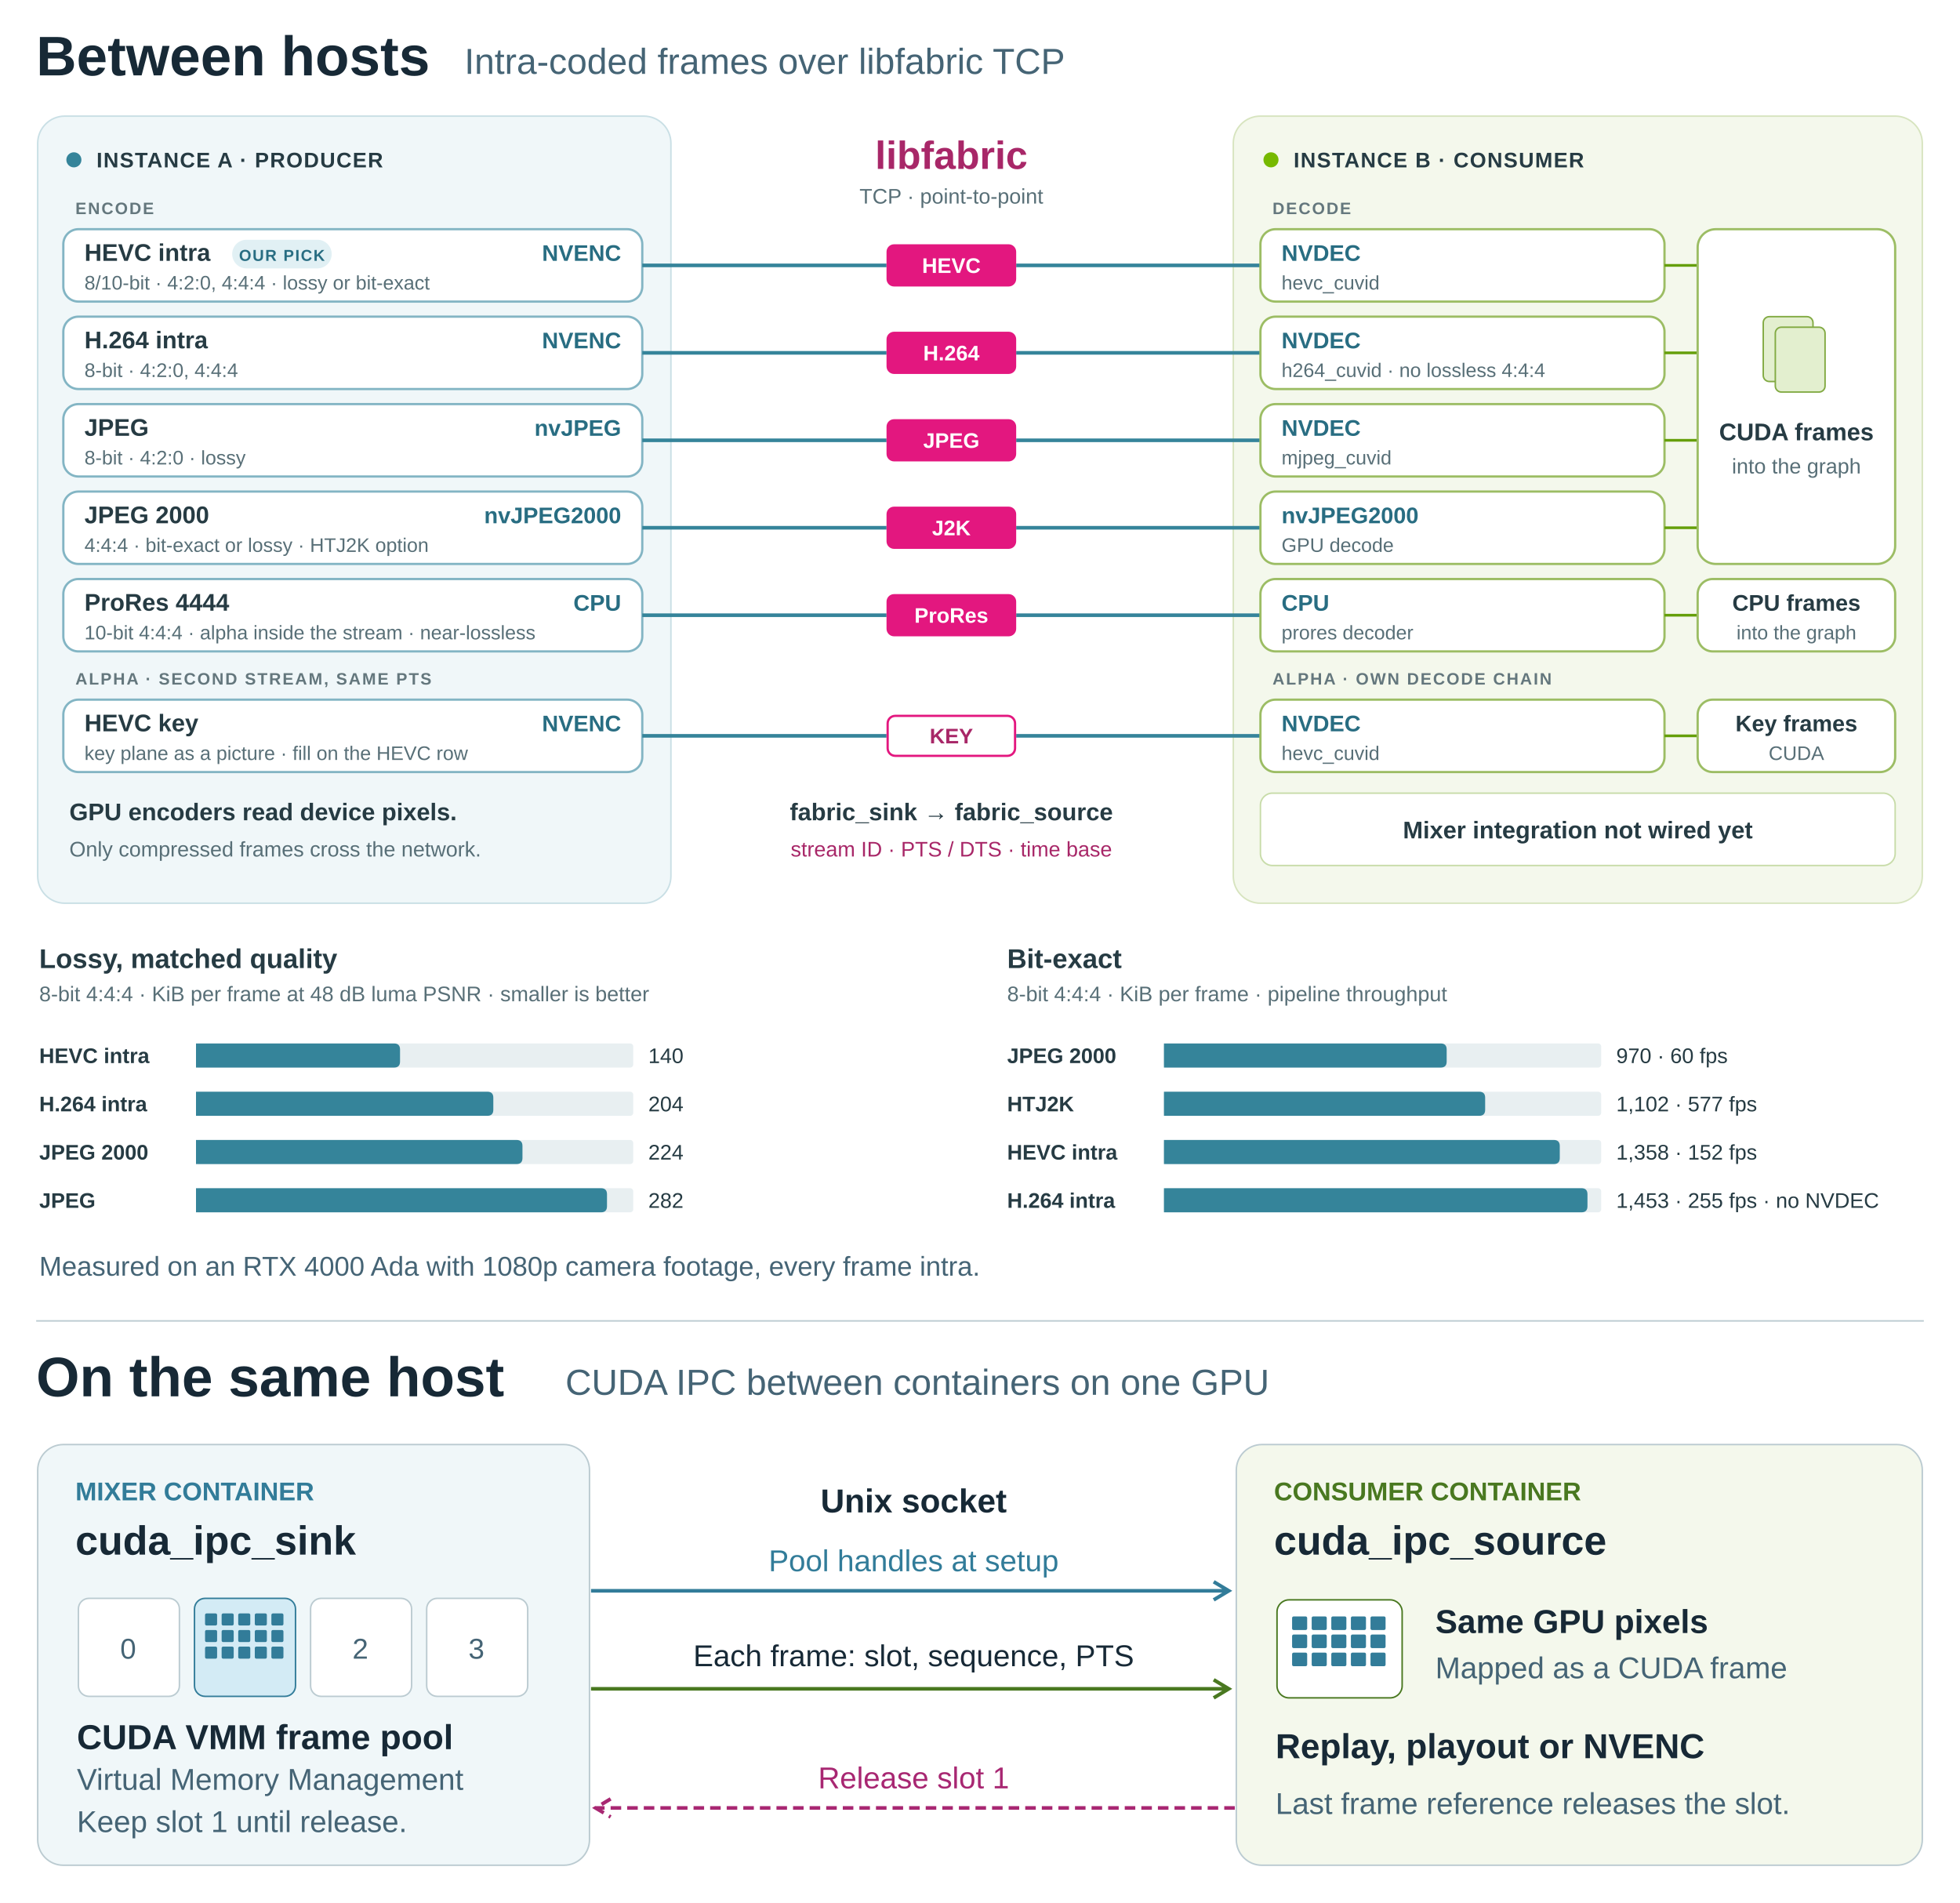
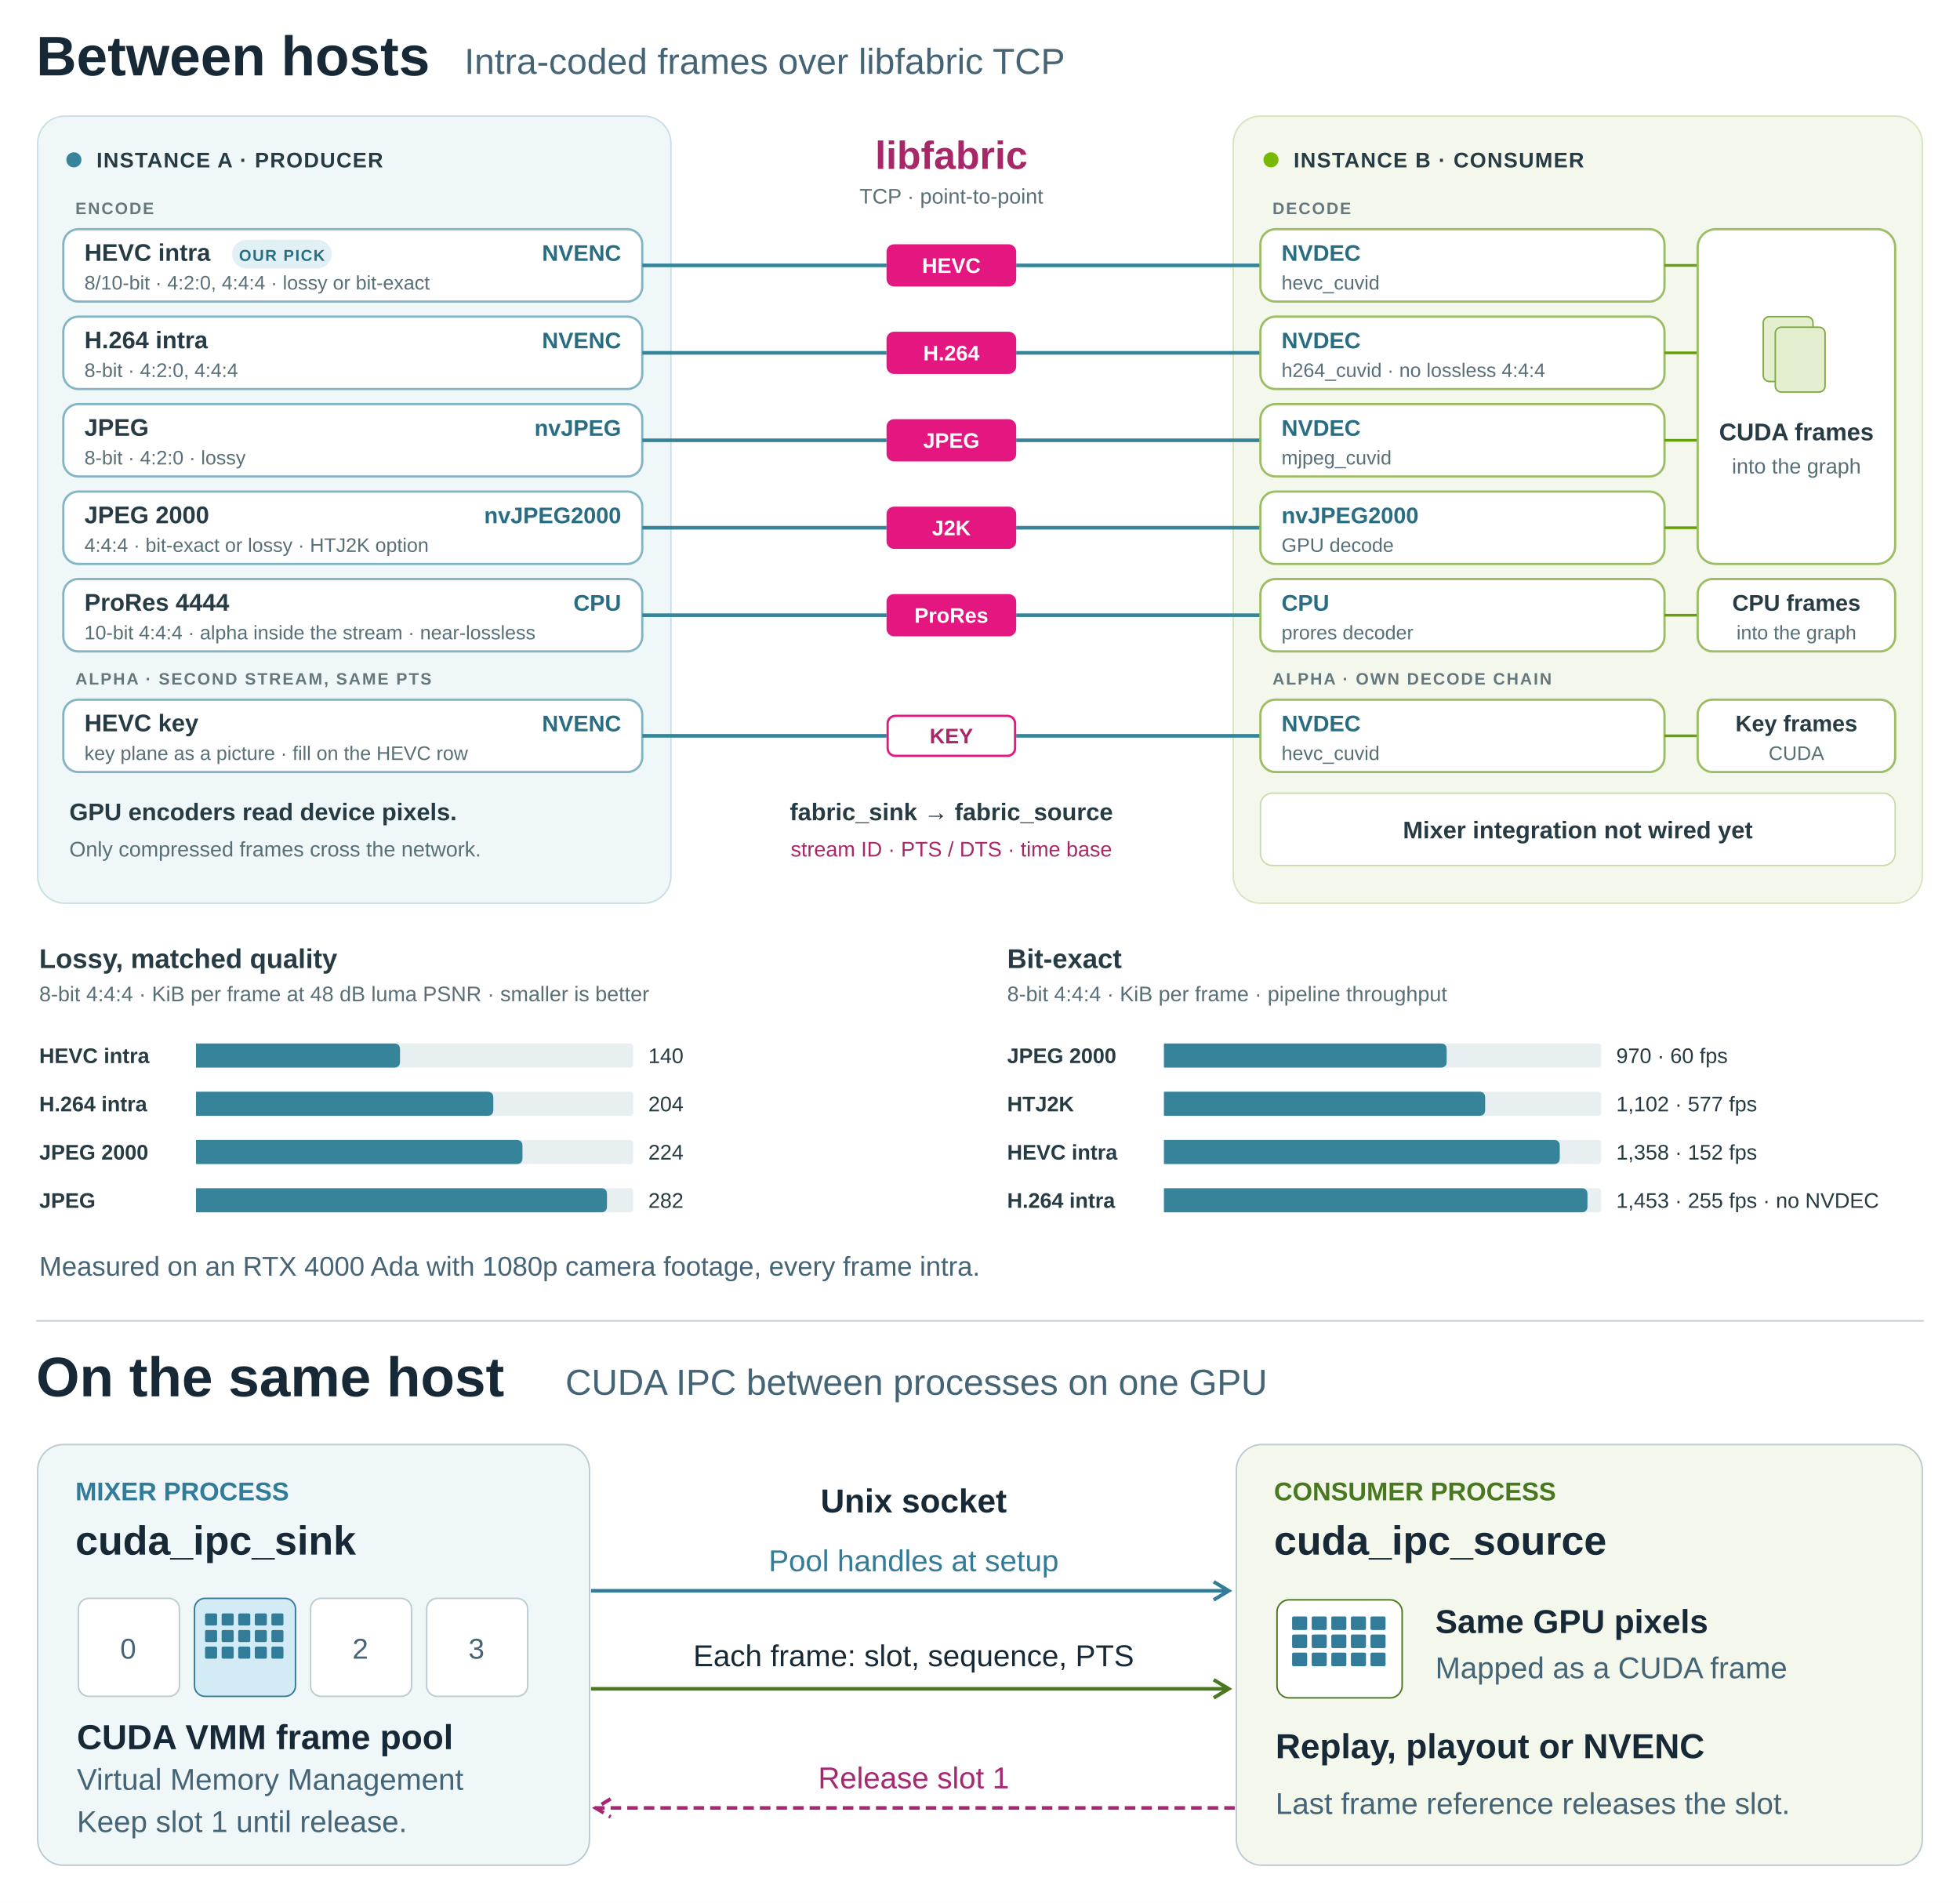
<svg xmlns="http://www.w3.org/2000/svg" width="1300" height="1262" viewBox="0 0 1300 1262">
  <rect width="1300" height="1262" fill="#ffffff" />
  <g font-family="Arial, Helvetica, sans-serif">
    <text x="24" y="50" fill="#172936" font-size="37" font-weight="700" text-anchor="start">Between hosts</text>
    <text x="308" y="49" fill="#456475" font-size="24" font-weight="400" text-anchor="start">Intra-coded frames over libfabric TCP</text>
    <g transform="translate(24,76)">
      <rect x="1" y="1" width="420" height="522" rx="18" fill="#f0f7f9" stroke="#c9dfe5" />
      <rect x="794" y="1" width="457" height="522" rx="18" fill="#f4f8ec" stroke="#d7e4bf" />
      <circle cx="25" cy="30" r="5" fill="#35849a" />
      <text x="40" y="35" fill="#263b43" font-size="14" font-weight="700" text-anchor="start" letter-spacing="0.7">INSTANCE A · PRODUCER</text>
      <circle cx="819" cy="30" r="5" fill="#76b900" />
      <text x="834" y="35" fill="#263b43" font-size="14" font-weight="700" text-anchor="start" letter-spacing="0.7">INSTANCE B · CONSUMER</text>
      <text x="607.0" y="36" fill="#a82768" font-size="26" font-weight="700" text-anchor="middle">libfabric</text>
      <text x="607.0" y="59" fill="#586f77" font-size="14" font-weight="400" text-anchor="middle">TCP · point-to-point</text>
      <text x="26" y="66" fill="#64777d" font-size="11" font-weight="700" text-anchor="start" letter-spacing="1">ENCODE</text>
      <text x="820" y="66" fill="#64777d" font-size="11" font-weight="700" text-anchor="start" letter-spacing="1">DECODE</text>
      <rect x="18" y="76" width="384" height="48" rx="10" fill="#ffffff" stroke="#83b5c4" stroke-width="1.5" />
      <text x="32" y="97" fill="#263b43" font-size="16" font-weight="700" text-anchor="start">HEVC intra</text>
      <rect x="130" y="83" width="66" height="19" rx="9.5" fill="#e1f0f4" />
      <text x="163" y="97" fill="#286d82" font-size="10.5" font-weight="700" text-anchor="middle" letter-spacing="0.8">OUR PICK</text>
      <text x="388" y="97" fill="#286d82" font-size="15" font-weight="700" text-anchor="end">NVENC</text>
      <text x="32" y="116" fill="#586f77" font-size="13" font-weight="400" text-anchor="start">8/10-bit · 4:2:0, 4:4:4 · lossy or bit-exact</text>
      <path d="M402 100.0H564.0" fill="none" stroke="#35849a" stroke-width="2.4" />
      <path d="M650.0 100.0H812" fill="none" stroke="#35849a" stroke-width="2.4" />
      <rect x="564.0" y="86.0" width="86" height="28" rx="5" fill="#e3177f" />
      <text x="607.0" y="105.0" fill="#ffffff" font-size="14" font-weight="700" text-anchor="middle">HEVC</text>
      <rect x="812" y="76" width="268" height="48" rx="10" fill="#ffffff" stroke="#9cbd64" stroke-width="1.5" />
      <text x="826" y="97" fill="#286d82" font-size="15" font-weight="700" text-anchor="start">NVDEC</text>
      <text x="826" y="116" fill="#586f77" font-size="13" font-weight="400" text-anchor="start">hevc_cuvid</text>
      <path d="M1080 100.0H1102" fill="none" stroke="#659f0a" stroke-width="1.8" />
      <rect x="18" y="134" width="384" height="48" rx="10" fill="#ffffff" stroke="#83b5c4" stroke-width="1.5" />
      <text x="32" y="155" fill="#263b43" font-size="16" font-weight="700" text-anchor="start">H.264 intra</text>
      <text x="388" y="155" fill="#286d82" font-size="15" font-weight="700" text-anchor="end">NVENC</text>
      <text x="32" y="174" fill="#586f77" font-size="13" font-weight="400" text-anchor="start">8-bit · 4:2:0, 4:4:4</text>
      <path d="M402 158.0H564.0" fill="none" stroke="#35849a" stroke-width="2.4" />
      <path d="M650.0 158.0H812" fill="none" stroke="#35849a" stroke-width="2.4" />
      <rect x="564.0" y="144.0" width="86" height="28" rx="5" fill="#e3177f" />
      <text x="607.0" y="163.0" fill="#ffffff" font-size="14" font-weight="700" text-anchor="middle">H.264</text>
      <rect x="812" y="134" width="268" height="48" rx="10" fill="#ffffff" stroke="#9cbd64" stroke-width="1.5" />
      <text x="826" y="155" fill="#286d82" font-size="15" font-weight="700" text-anchor="start">NVDEC</text>
      <text x="826" y="174" fill="#586f77" font-size="13" font-weight="400" text-anchor="start">h264_cuvid · no lossless 4:4:4</text>
      <path d="M1080 158.0H1102" fill="none" stroke="#659f0a" stroke-width="1.8" />
      <rect x="18" y="192" width="384" height="48" rx="10" fill="#ffffff" stroke="#83b5c4" stroke-width="1.5" />
      <text x="32" y="213" fill="#263b43" font-size="16" font-weight="700" text-anchor="start">JPEG</text>
      <text x="388" y="213" fill="#286d82" font-size="15" font-weight="700" text-anchor="end">nvJPEG</text>
      <text x="32" y="232" fill="#586f77" font-size="13" font-weight="400" text-anchor="start">8-bit · 4:2:0 · lossy</text>
      <path d="M402 216.0H564.0" fill="none" stroke="#35849a" stroke-width="2.4" />
      <path d="M650.0 216.0H812" fill="none" stroke="#35849a" stroke-width="2.4" />
      <rect x="564.0" y="202.0" width="86" height="28" rx="5" fill="#e3177f" />
      <text x="607.0" y="221.0" fill="#ffffff" font-size="14" font-weight="700" text-anchor="middle">JPEG</text>
      <rect x="812" y="192" width="268" height="48" rx="10" fill="#ffffff" stroke="#9cbd64" stroke-width="1.5" />
      <text x="826" y="213" fill="#286d82" font-size="15" font-weight="700" text-anchor="start">NVDEC</text>
      <text x="826" y="232" fill="#586f77" font-size="13" font-weight="400" text-anchor="start">mjpeg_cuvid</text>
      <path d="M1080 216.0H1102" fill="none" stroke="#659f0a" stroke-width="1.8" />
      <rect x="18" y="250" width="384" height="48" rx="10" fill="#ffffff" stroke="#83b5c4" stroke-width="1.5" />
      <text x="32" y="271" fill="#263b43" font-size="16" font-weight="700" text-anchor="start">JPEG 2000</text>
      <text x="388" y="271" fill="#286d82" font-size="15" font-weight="700" text-anchor="end">nvJPEG2000</text>
      <text x="32" y="290" fill="#586f77" font-size="13" font-weight="400" text-anchor="start">4:4:4 · bit-exact or lossy · HTJ2K option</text>
      <path d="M402 274.0H564.0" fill="none" stroke="#35849a" stroke-width="2.4" />
      <path d="M650.0 274.0H812" fill="none" stroke="#35849a" stroke-width="2.4" />
      <rect x="564.0" y="260.0" width="86" height="28" rx="5" fill="#e3177f" />
      <text x="607.0" y="279.0" fill="#ffffff" font-size="14" font-weight="700" text-anchor="middle">J2K</text>
      <rect x="812" y="250" width="268" height="48" rx="10" fill="#ffffff" stroke="#9cbd64" stroke-width="1.5" />
      <text x="826" y="271" fill="#286d82" font-size="15" font-weight="700" text-anchor="start">nvJPEG2000</text>
      <text x="826" y="290" fill="#586f77" font-size="13" font-weight="400" text-anchor="start">GPU decode</text>
      <path d="M1080 274.0H1102" fill="none" stroke="#659f0a" stroke-width="1.8" />
      <rect x="18" y="308" width="384" height="48" rx="10" fill="#ffffff" stroke="#83b5c4" stroke-width="1.5" />
      <text x="32" y="329" fill="#263b43" font-size="16" font-weight="700" text-anchor="start">ProRes 4444</text>
      <text x="388" y="329" fill="#286d82" font-size="15" font-weight="700" text-anchor="end">CPU</text>
      <text x="32" y="348" fill="#586f77" font-size="13" font-weight="400" text-anchor="start">10-bit 4:4:4 · alpha inside the stream · near-lossless</text>
      <path d="M402 332.0H564.0" fill="none" stroke="#35849a" stroke-width="2.4" />
      <path d="M650.0 332.0H812" fill="none" stroke="#35849a" stroke-width="2.4" />
      <rect x="564.0" y="318.0" width="86" height="28" rx="5" fill="#e3177f" />
      <text x="607.0" y="337.0" fill="#ffffff" font-size="14" font-weight="700" text-anchor="middle">ProRes</text>
      <rect x="812" y="308" width="268" height="48" rx="10" fill="#ffffff" stroke="#9cbd64" stroke-width="1.5" />
      <text x="826" y="329" fill="#286d82" font-size="15" font-weight="700" text-anchor="start">CPU</text>
      <text x="826" y="348" fill="#586f77" font-size="13" font-weight="400" text-anchor="start">prores decoder</text>
      <path d="M1080 332.0H1102" fill="none" stroke="#659f0a" stroke-width="1.8" />
      <rect x="1102" y="76" width="131" height="222" rx="12" fill="#ffffff" stroke="#9cbd64" stroke-width="1.5" />
      <rect x="1145.5" y="134" width="33" height="43" rx="4" fill="#e3efcf" stroke="#82aa43" />
      <rect x="1153.5" y="141" width="33" height="43" rx="4" fill="#e3efcf" stroke="#82aa43" />
      <text x="1167.5" y="216" fill="#263b43" font-size="16" font-weight="700" text-anchor="middle">CUDA frames</text>
      <text x="1167.5" y="238" fill="#586f77" font-size="14" font-weight="400" text-anchor="middle">into the graph</text>
      <rect x="1102" y="308" width="131" height="48" rx="10" fill="#ffffff" stroke="#9cbd64" stroke-width="1.5" />
      <text x="1167.5" y="329" fill="#263b43" font-size="15" font-weight="700" text-anchor="middle">CPU frames</text>
      <text x="1167.5" y="348" fill="#586f77" font-size="13" font-weight="400" text-anchor="middle">into the graph</text>
      <text x="26" y="378" fill="#64777d" font-size="11" font-weight="700" text-anchor="start" letter-spacing="1">ALPHA · SECOND STREAM, SAME PTS</text>
      <text x="820" y="378" fill="#64777d" font-size="11" font-weight="700" text-anchor="start" letter-spacing="1">ALPHA · OWN DECODE CHAIN</text>
      <rect x="18" y="388" width="384" height="48" rx="10" fill="#ffffff" stroke="#83b5c4" stroke-width="1.5" />
      <text x="32" y="409" fill="#263b43" font-size="16" font-weight="700" text-anchor="start">HEVC key</text>
      <text x="388" y="409" fill="#286d82" font-size="15" font-weight="700" text-anchor="end">NVENC</text>
      <text x="32" y="428" fill="#586f77" font-size="13" font-weight="400" text-anchor="start">key plane as a picture · fill on the HEVC row</text>
      <path d="M402 412.0H564.0" fill="none" stroke="#35849a" stroke-width="2.4" />
      <path d="M650.0 412.0H812" fill="none" stroke="#35849a" stroke-width="2.4" />
      <rect x="564.75" y="398.75" width="84.5" height="26.5" rx="5" fill="#ffffff" stroke="#e3177f" stroke-width="1.5" />
      <text x="607.0" y="417.0" fill="#a82768" font-size="14" font-weight="700" text-anchor="middle">KEY</text>
      <rect x="812" y="388" width="268" height="48" rx="10" fill="#ffffff" stroke="#9cbd64" stroke-width="1.5" />
      <text x="826" y="409" fill="#286d82" font-size="15" font-weight="700" text-anchor="start">NVDEC</text>
      <text x="826" y="428" fill="#586f77" font-size="13" font-weight="400" text-anchor="start">hevc_cuvid</text>
      <path d="M1080 412.0H1102" fill="none" stroke="#659f0a" stroke-width="1.8" />
      <rect x="1102" y="388" width="131" height="48" rx="10" fill="#ffffff" stroke="#9cbd64" stroke-width="1.5" />
      <text x="1167.5" y="409" fill="#263b43" font-size="15" font-weight="700" text-anchor="middle">Key frames</text>
      <text x="1167.5" y="428" fill="#586f77" font-size="13" font-weight="400" text-anchor="middle">CUDA</text>
      <text x="22" y="468" fill="#263b43" font-size="16" font-weight="700" text-anchor="start">GPU encoders read device pixels.</text>
      <text x="22" y="492" fill="#586f77" font-size="14" font-weight="400" text-anchor="start">Only compressed frames cross the network.</text>
      <text x="607.0" y="468" fill="#263b43" font-size="16" font-weight="700" text-anchor="middle">fabric_sink → fabric_source</text>
      <text x="607.0" y="492" fill="#a82768" font-size="14" font-weight="400" text-anchor="middle">stream ID · PTS / DTS · time base</text>
      <rect x="812" y="450" width="421" height="48" rx="8" fill="#ffffff" stroke="#c8dca9" />
      <text x="1022.5" y="480" fill="#263b43" font-size="16" font-weight="700" text-anchor="middle">Mixer integration not wired yet</text>
    </g>
    <text x="26" y="642" fill="#263b43" font-size="18" font-weight="700" text-anchor="start">Lossy, matched quality</text>
    <text x="26" y="664" fill="#586f77" font-size="14" font-weight="400" text-anchor="start">8-bit 4:4:4 · KiB per frame at 48 dB luma PSNR · smaller is better</text>
    <text x="26" y="705" fill="#263b43" font-size="14" font-weight="700" text-anchor="start">HEVC intra</text>
    <rect x="130" y="692" width="290" height="16" fill="#e8eff1" rx="2" />
    <path d="M130 692H261.333Q265.333 692 265.333 696V704Q265.333 708 261.333 708H130Z" fill="#35849a" />
    <text x="430" y="705" fill="#263b43" font-size="14" font-weight="400" text-anchor="start">140</text>
    <text x="26" y="737" fill="#263b43" font-size="14" font-weight="700" text-anchor="start">H.264 intra</text>
    <rect x="130" y="724" width="290" height="16" fill="#e8eff1" rx="2" />
    <path d="M130 724H323.2Q327.2 724 327.2 728V736Q327.2 740 323.2 740H130Z" fill="#35849a" />
    <text x="430" y="737" fill="#263b43" font-size="14" font-weight="400" text-anchor="start">204</text>
    <text x="26" y="769" fill="#263b43" font-size="14" font-weight="700" text-anchor="start">JPEG 2000</text>
    <rect x="130" y="756" width="290" height="16" fill="#e8eff1" rx="2" />
    <path d="M130 756H342.533Q346.533 756 346.533 760V768Q346.533 772 342.533 772H130Z" fill="#35849a" />
    <text x="430" y="769" fill="#263b43" font-size="14" font-weight="400" text-anchor="start">224</text>
    <text x="26" y="801" fill="#263b43" font-size="14" font-weight="700" text-anchor="start">JPEG</text>
    <rect x="130" y="788" width="290" height="16" fill="#e8eff1" rx="2" />
    <path d="M130 788H398.6Q402.6 788 402.6 792V800Q402.6 804 398.6 804H130Z" fill="#35849a" />
    <text x="430" y="801" fill="#263b43" font-size="14" font-weight="400" text-anchor="start">282</text>
    <text x="668" y="642" fill="#263b43" font-size="18" font-weight="700" text-anchor="start">Bit-exact</text>
    <text x="668" y="664" fill="#586f77" font-size="14" font-weight="400" text-anchor="start">8-bit 4:4:4 · KiB per frame · pipeline throughput</text>
    <text x="668" y="705" fill="#263b43" font-size="14" font-weight="700" text-anchor="start">JPEG 2000</text>
    <rect x="772" y="692" width="290" height="16" fill="#e8eff1" rx="2" />
    <path d="M772 692H955.533Q959.533 692 959.533 696V704Q959.533 708 955.533 708H772Z" fill="#35849a" />
    <text x="1072" y="705" fill="#263b43" font-size="14" font-weight="400" text-anchor="start">970  ·  60 fps</text>
    <text x="668" y="737" fill="#263b43" font-size="14" font-weight="700" text-anchor="start">HTJ2K</text>
    <rect x="772" y="724" width="290" height="16" fill="#e8eff1" rx="2" />
    <path d="M772 724H981.053Q985.053 724 985.053 728V736Q985.053 740 981.053 740H772Z" fill="#35849a" />
    <text x="1072" y="737" fill="#263b43" font-size="14" font-weight="400" text-anchor="start">1,102  ·  577 fps</text>
    <text x="668" y="769" fill="#263b43" font-size="14" font-weight="700" text-anchor="start">HEVC intra</text>
    <rect x="772" y="756" width="290" height="16" fill="#e8eff1" rx="2" />
    <path d="M772 756H1030.547Q1034.547 756 1034.547 760V768Q1034.547 772 1030.547 772H772Z" fill="#35849a" />
    <text x="1072" y="769" fill="#263b43" font-size="14" font-weight="400" text-anchor="start">1,358  ·  152 fps</text>
    <text x="668" y="801" fill="#263b43" font-size="14" font-weight="700" text-anchor="start">H.264 intra</text>
    <rect x="772" y="788" width="290" height="16" fill="#e8eff1" rx="2" />
    <path d="M772 788H1048.913Q1052.913 788 1052.913 792V800Q1052.913 804 1048.913 804H772Z" fill="#35849a" />
    <text x="1072" y="801" fill="#263b43" font-size="14" font-weight="400" text-anchor="start">1,453  ·  255 fps · no NVDEC</text>
    <text x="26" y="846" fill="#456475" font-size="18" font-weight="400" text-anchor="start">Measured on an RTX 4000 Ada with 1080p camera footage, every frame intra.</text>
    <g transform="translate(0,409)">
      <path d="M24 467H1276" stroke="#bbcbd1" />
      <text x="24" y="517" fill="#172936" font-size="37" font-weight="700">On the same host</text>
-       <text x="375" y="516" fill="#456475" font-size="24" font-weight="400">CUDA IPC between containers on one GPU</text>
+       <text x="375" y="516" fill="#456475" font-size="24" font-weight="400">CUDA IPC between processes on one GPU</text>
      <rect x="25" y="549" width="366" height="279" rx="17" fill="#f0f7f9" stroke="#bbcbd1" />
      <rect x="820" y="549" width="455" height="279" rx="17" fill="#f4f8ec" stroke="#bbcbd1" />
-       <text x="50" y="586" fill="#327c99" font-size="17" font-weight="700">MIXER CONTAINER</text>
-       <text x="845" y="586" fill="#497820" font-size="17" font-weight="700">CONSUMER CONTAINER</text>
+       <text x="50" y="586" fill="#327c99" font-size="17" font-weight="700">MIXER PROCESS</text>
+       <text x="845" y="586" fill="#497820" font-size="17" font-weight="700">CONSUMER PROCESS</text>
      <text x="50" y="622" fill="#172936" font-size="27" font-weight="700">cuda_ipc_sink</text>
      <text x="845" y="622" fill="#172936" font-size="27" font-weight="700">cuda_ipc_source</text>
      <rect x="52" y="651" width="67" height="65" rx="7" fill="#ffffff" stroke="#bbcbd1" />
      <g transform="translate(85 691)" text-anchor="middle">
        <text x="0" y="0" fill="#456475" font-size="19" font-weight="400">0</text>
      </g>
      <rect x="129" y="651" width="67" height="65" rx="7" fill="#d3ebf5" stroke="#327c99" />
      <rect x="136" y="661" width="8" height="8" rx="1" fill="#327c99" stroke="none" />
      <rect x="147" y="661" width="8" height="8" rx="1" fill="#327c99" stroke="none" />
      <rect x="158" y="661" width="8" height="8" rx="1" fill="#327c99" stroke="none" />
      <rect x="169" y="661" width="8" height="8" rx="1" fill="#327c99" stroke="none" />
      <rect x="180" y="661" width="8" height="8" rx="1" fill="#327c99" stroke="none" />
      <rect x="136" y="672" width="8" height="8" rx="1" fill="#327c99" stroke="none" />
      <rect x="147" y="672" width="8" height="8" rx="1" fill="#327c99" stroke="none" />
      <rect x="158" y="672" width="8" height="8" rx="1" fill="#327c99" stroke="none" />
      <rect x="169" y="672" width="8" height="8" rx="1" fill="#327c99" stroke="none" />
      <rect x="180" y="672" width="8" height="8" rx="1" fill="#327c99" stroke="none" />
      <rect x="136" y="683" width="8" height="8" rx="1" fill="#327c99" stroke="none" />
      <rect x="147" y="683" width="8" height="8" rx="1" fill="#327c99" stroke="none" />
      <rect x="158" y="683" width="8" height="8" rx="1" fill="#327c99" stroke="none" />
      <rect x="169" y="683" width="8" height="8" rx="1" fill="#327c99" stroke="none" />
      <rect x="180" y="683" width="8" height="8" rx="1" fill="#327c99" stroke="none" />
      <rect x="206" y="651" width="67" height="65" rx="7" fill="#ffffff" stroke="#bbcbd1" />
      <g transform="translate(239 691)" text-anchor="middle">
        <text x="0" y="0" fill="#456475" font-size="19" font-weight="400">2</text>
      </g>
      <rect x="283" y="651" width="67" height="65" rx="7" fill="#ffffff" stroke="#bbcbd1" />
      <g transform="translate(316 691)" text-anchor="middle">
        <text x="0" y="0" fill="#456475" font-size="19" font-weight="400">3</text>
      </g>
      <text x="51" y="751" fill="#172936" font-size="23" font-weight="700">CUDA VMM frame pool</text>
      <text x="51" y="778" fill="#456475" font-size="20" font-weight="400">Virtual Memory Management</text>
      <text x="51" y="806" fill="#456475" font-size="20" font-weight="400">Keep slot 1 until release.</text>
      <g transform="translate(606 594)" text-anchor="middle">
        <text x="0" y="0" fill="#172936" font-size="22" font-weight="700">Unix socket</text>
      </g>
      <g transform="translate(606 633)" text-anchor="middle">
        <text x="0" y="0" fill="#327c99" font-size="20" font-weight="400">Pool handles at setup</text>
      </g>
      <path d="M392 646H815m-10 -6 10 6 -10 6" fill="none" stroke="#327c99" stroke-width="2.4" stroke-dasharray="" />
      <g transform="translate(606 696)" text-anchor="middle">
        <text x="0" y="0" fill="#172936" font-size="20" font-weight="400">Each frame: slot, sequence, PTS</text>
      </g>
      <path d="M392 711H815m-10 -6 10 6 -10 6" fill="none" stroke="#497820" stroke-width="2.4" stroke-dasharray="" />
      <g transform="translate(606 777)" text-anchor="middle">
        <text x="0" y="0" fill="#a82772" font-size="20" font-weight="400">Release slot 1</text>
      </g>
      <path d="M819 790H395m10 -6 -10 6 10 6" fill="none" stroke="#a82772" stroke-width="2.4" stroke-dasharray="7 4" />
      <rect x="847" y="652" width="83" height="65" rx="8" fill="#ffffff" stroke="#497820" />
      <rect x="857" y="663" width="10" height="9" rx="1" fill="#327c99" stroke="none" />
      <rect x="870" y="663" width="10" height="9" rx="1" fill="#327c99" stroke="none" />
      <rect x="883" y="663" width="10" height="9" rx="1" fill="#327c99" stroke="none" />
      <rect x="896" y="663" width="10" height="9" rx="1" fill="#327c99" stroke="none" />
      <rect x="909" y="663" width="10" height="9" rx="1" fill="#327c99" stroke="none" />
      <rect x="857" y="675" width="10" height="9" rx="1" fill="#327c99" stroke="none" />
      <rect x="870" y="675" width="10" height="9" rx="1" fill="#327c99" stroke="none" />
      <rect x="883" y="675" width="10" height="9" rx="1" fill="#327c99" stroke="none" />
      <rect x="896" y="675" width="10" height="9" rx="1" fill="#327c99" stroke="none" />
      <rect x="909" y="675" width="10" height="9" rx="1" fill="#327c99" stroke="none" />
      <rect x="857" y="687" width="10" height="9" rx="1" fill="#327c99" stroke="none" />
      <rect x="870" y="687" width="10" height="9" rx="1" fill="#327c99" stroke="none" />
      <rect x="883" y="687" width="10" height="9" rx="1" fill="#327c99" stroke="none" />
      <rect x="896" y="687" width="10" height="9" rx="1" fill="#327c99" stroke="none" />
      <rect x="909" y="687" width="10" height="9" rx="1" fill="#327c99" stroke="none" />
      <text x="952" y="674" fill="#172936" font-size="22" font-weight="700">Same GPU pixels</text>
      <text x="952" y="704" fill="#456475" font-size="20" font-weight="400">Mapped as a CUDA frame</text>
      <text x="846" y="757" fill="#172936" font-size="23" font-weight="700">Replay, playout or NVENC</text>
      <text x="846" y="794" fill="#456475" font-size="20" font-weight="400">Last frame reference releases the slot.</text>
    </g>
  </g>
</svg>
